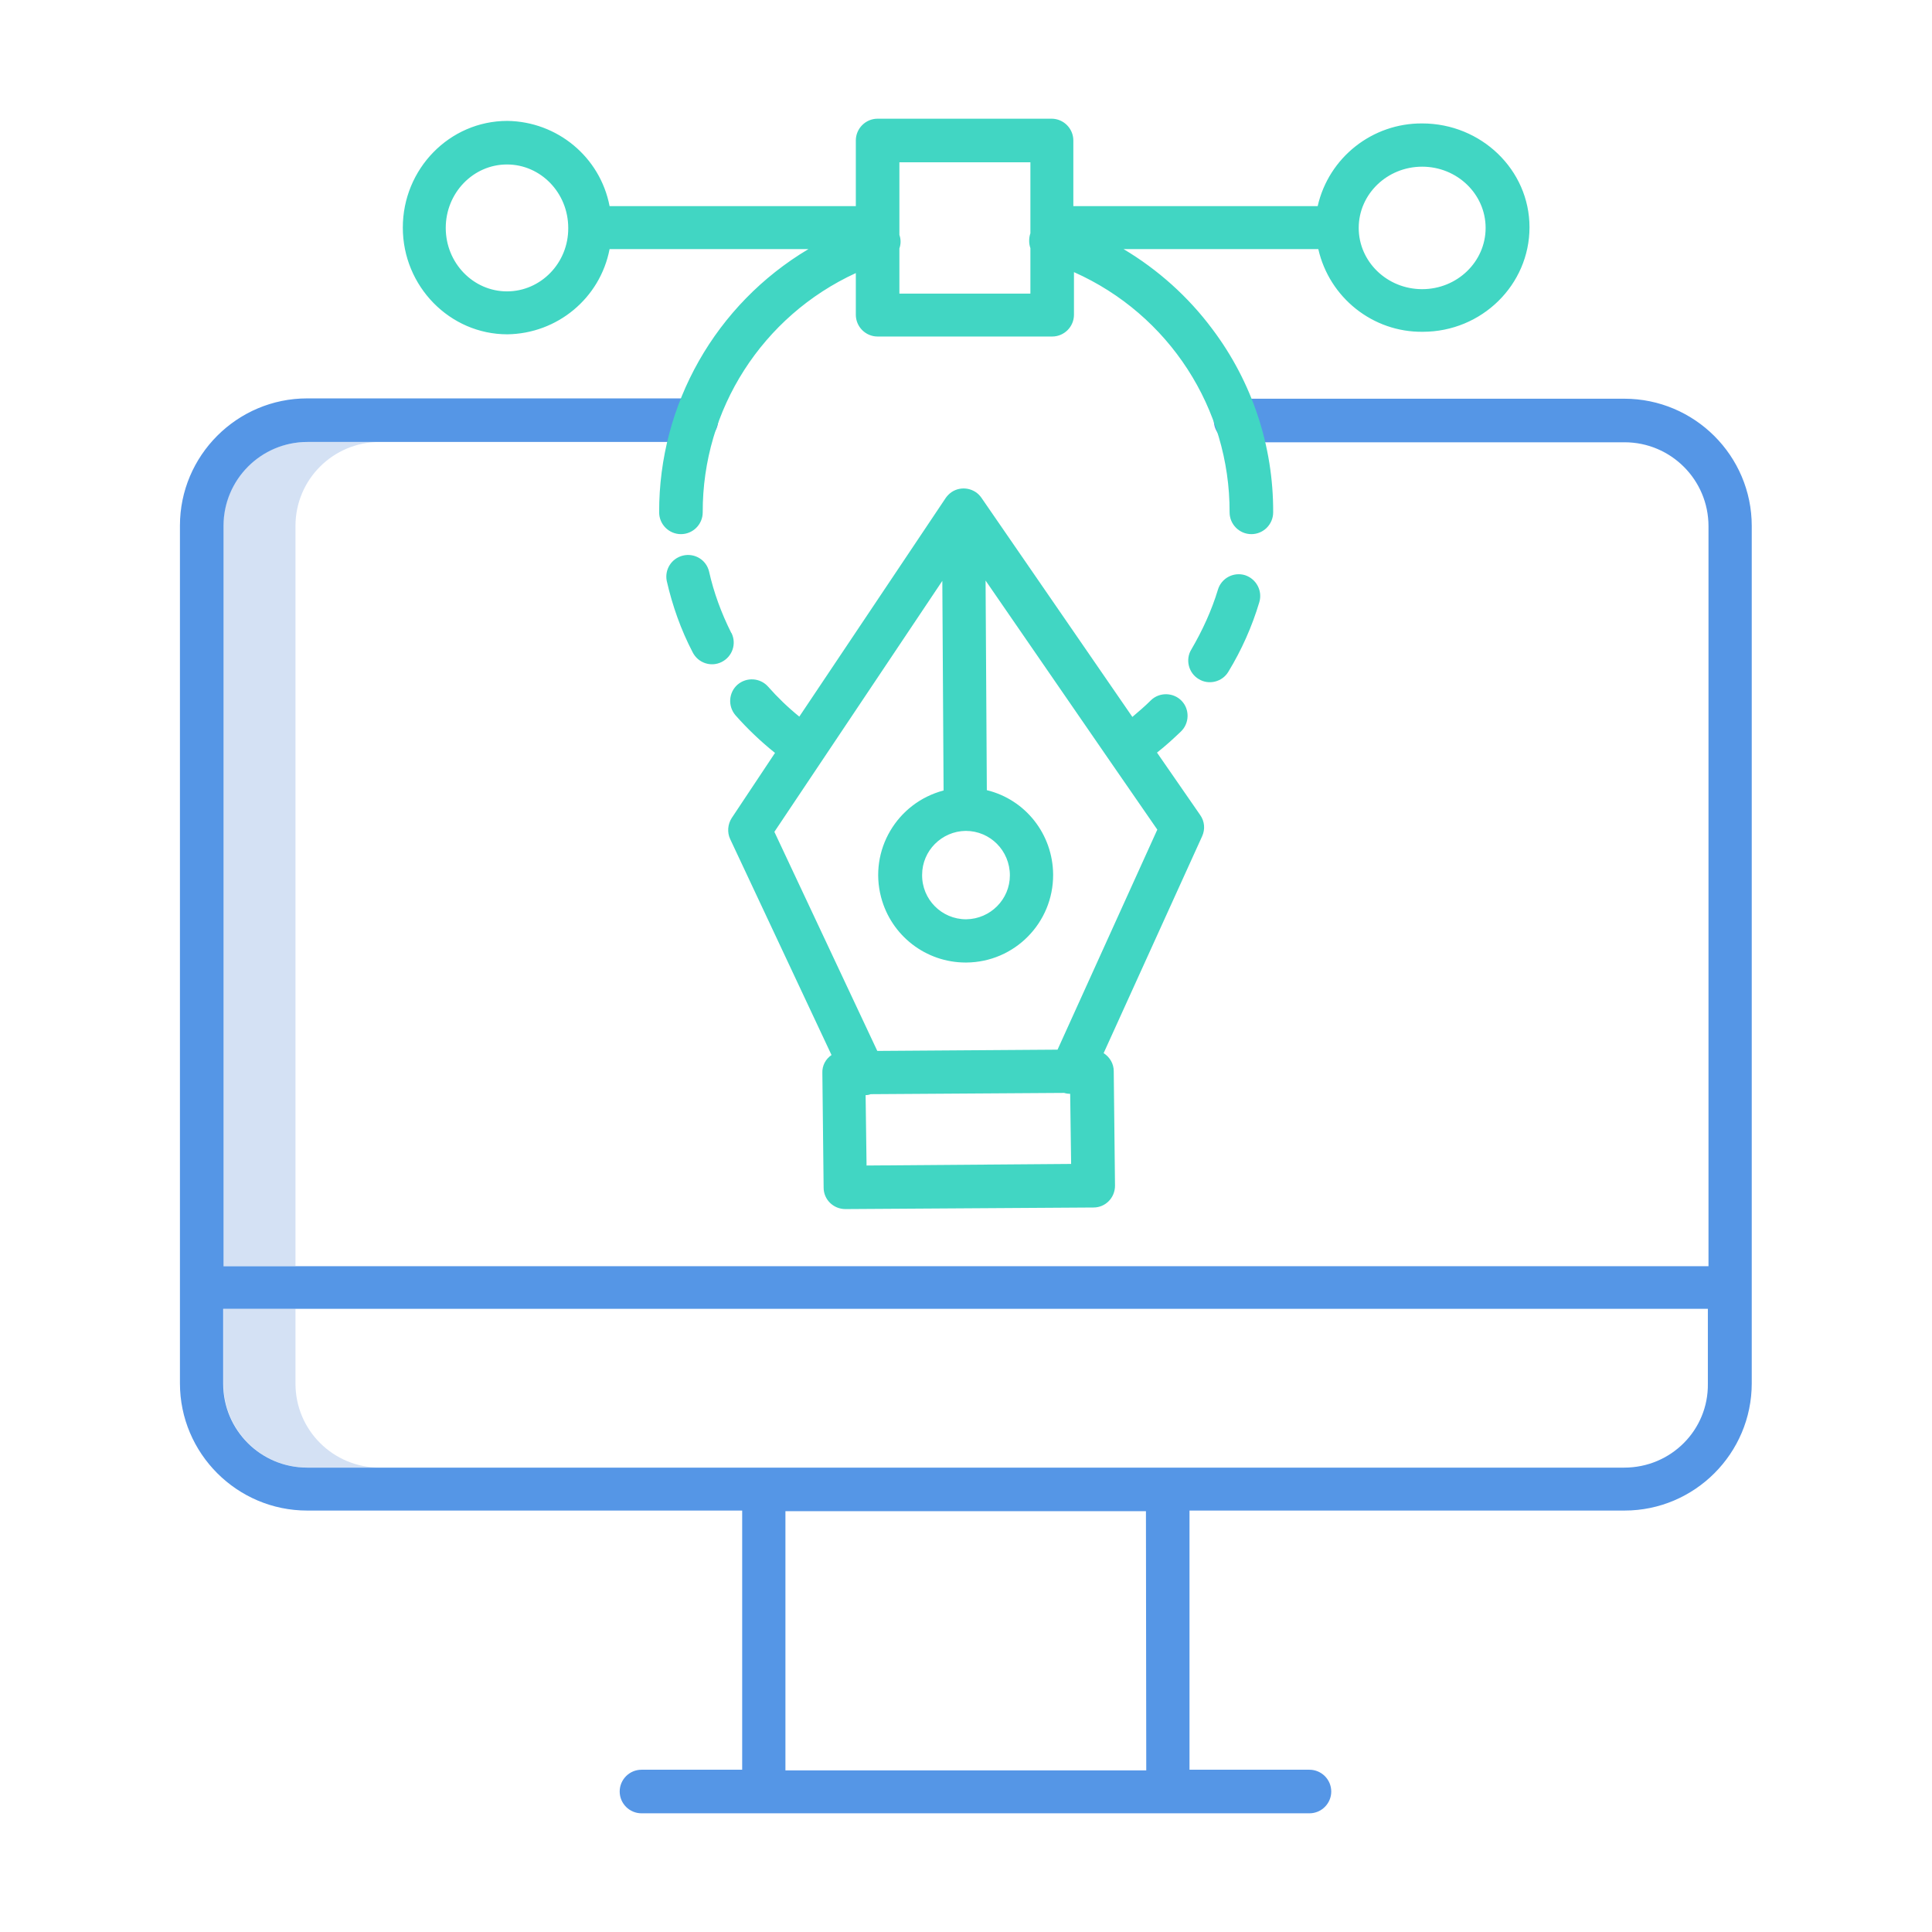
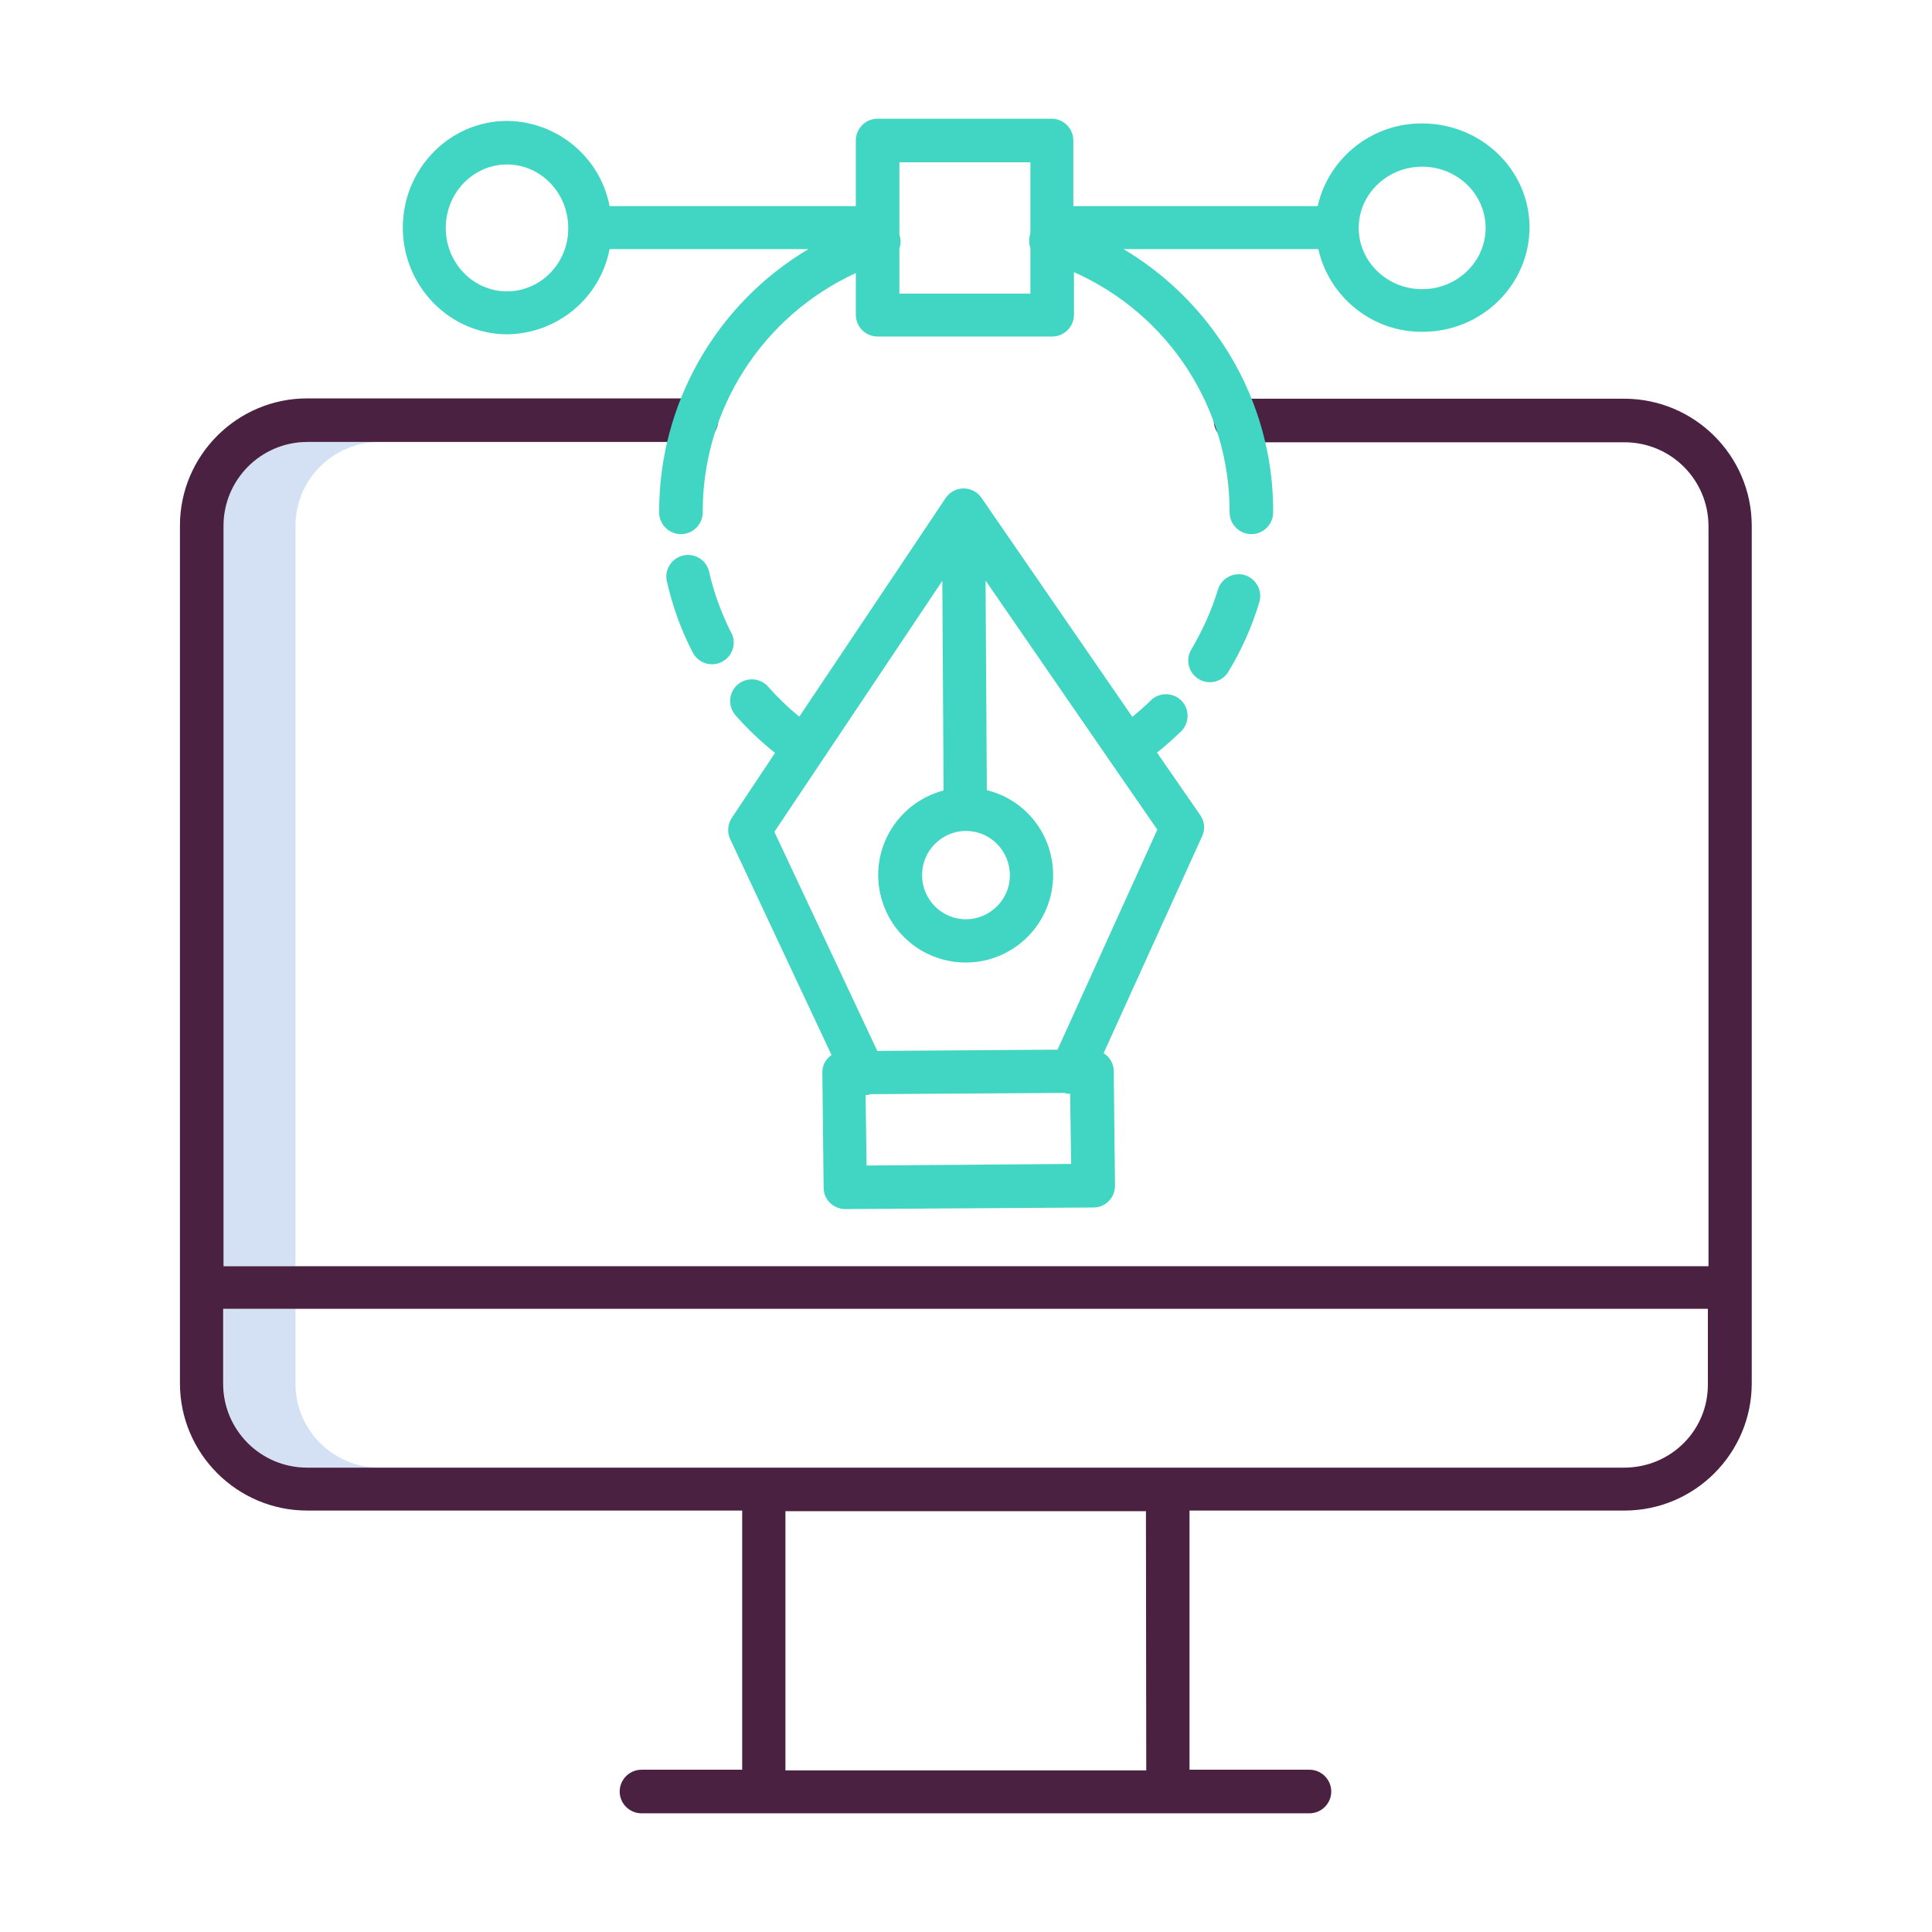
<svg xmlns="http://www.w3.org/2000/svg" version="1.1" id="Calque_1" x="0" y="0" viewBox="0 0 612 612" xml:space="preserve">
  <style>.st2{fill:#41d6c3}</style>
  <path d="M120.3 140h-23c-14.7 0-26.6 11.9-26.6 26.6V401h22.9V166.6c0-14.7 11.9-26.6 26.7-26.6zM93.6 438.3v-23.7H70.8v23.7c0 14.7 11.9 26.6 26.6 26.6h22.9c-14.8 0-26.7-11.9-26.7-26.6z" fill="#d4e1f4" />
-   <path d="M514.5 126.3H391.4c-3.8 0-6.9 3.1-6.9 6.9 0 3.8 3.1 6.9 6.9 6.9h123.2c14.7 0 26.6 11.9 26.6 26.6v234.4H70.8V166.6c0-14.7 11.9-26.6 26.6-26.6h123.2c3.8 0 6.9-3.1 6.9-6.9 0-3.8-3.1-6.9-6.9-6.9H97.3c-22.2 0-40.3 18.1-40.3 40.3v271.7c0 22.2 18.1 40.3 40.3 40.3h137.8v82.1h-31.9c-3.8 0-6.9 3.1-6.9 6.9s3.1 6.9 6.9 6.9h211.6c3.8 0 6.9-3.1 6.9-6.9s-3.1-6.9-6.9-6.9h-38v-82.1h137.8c22.2 0 40.3-18.1 40.3-40.3V166.6c0-22.2-18.1-40.3-40.4-40.3zM363.1 560.8H248.8v-82.1H363l.1 82.1zm151.4-95.9H97.3c-14.7 0-26.6-11.9-26.6-26.6v-23.7H541v23.7c.2 14.7-11.7 26.6-26.5 26.6z" fill="#5596e6" />
+   <path d="M514.5 126.3H391.4c-3.8 0-6.9 3.1-6.9 6.9 0 3.8 3.1 6.9 6.9 6.9h123.2c14.7 0 26.6 11.9 26.6 26.6v234.4H70.8V166.6c0-14.7 11.9-26.6 26.6-26.6h123.2c3.8 0 6.9-3.1 6.9-6.9 0-3.8-3.1-6.9-6.9-6.9H97.3c-22.2 0-40.3 18.1-40.3 40.3v271.7c0 22.2 18.1 40.3 40.3 40.3h137.8v82.1h-31.9c-3.8 0-6.9 3.1-6.9 6.9s3.1 6.9 6.9 6.9h211.6c3.8 0 6.9-3.1 6.9-6.9s-3.1-6.9-6.9-6.9h-38v-82.1h137.8c22.2 0 40.3-18.1 40.3-40.3V166.6c0-22.2-18.1-40.3-40.4-40.3zM363.1 560.8H248.8v-82.1H363l.1 82.1zm151.4-95.9H97.3c-14.7 0-26.6-11.9-26.6-26.6v-23.7H541v23.7c.2 14.7-11.7 26.6-26.5 26.6z" fill="#4B2142" />
  <path class="st2" d="M450.5 39.1c-15.8-.1-29.6 10.8-33.1 26.2H340V44.5c0-3.8-3.1-6.9-6.9-6.9H278c-3.8 0-6.9 3.1-6.9 6.9v20.8h-78c-3-15.6-16.6-26.8-32.4-27-18.3 0-33.1 15.2-33.1 33.8s14.9 33.8 33.1 33.8c15.8-.2 29.4-11.4 32.4-27h63c-29.4 17.5-47.4 49.2-47.3 83.4 0 3.8 3.1 6.9 6.9 6.9 3.8 0 6.9-3.1 6.9-6.9-.1-32.6 18.9-62.2 48.5-75.8v13.2c0 3.8 3.1 6.9 6.9 6.9h55.3c3.8 0 6.9-3.1 6.9-6.9V86.2c30.1 13.4 49.4 43.2 49.3 76.1 0 3.8 3.1 6.9 6.9 6.9s6.9-3.1 6.9-6.9c.1-21-6.7-41.4-19.3-58.1-7.6-10.2-17.2-18.8-28.1-25.3h61.7c3.5 15.4 17.3 26.4 33.1 26.2 18.7 0 33.8-14.9 33.8-33.1s-15.3-32.9-34-32.9zM160.6 92.3c-10.7 0-19.4-9-19.4-20.1s8.7-20.1 19.4-20.1 19.4 9 19.4 20.1c.1 11.1-8.7 20.1-19.4 20.1zm124.3.7V78.7c.5-1.4.5-2.9 0-4.3v-23h41.5v22.5c0 .1-.1.2-.1.3-.4 1.4-.4 3 .1 4.4V93h-41.5zm165.6-1.4c-11.1 0-20.1-8.7-20.1-19.4s9-19.4 20.1-19.4 20.1 8.7 20.1 19.4-9 19.4-20.1 19.4zM231.6 200.4c-3.1-6.2-5.5-12.7-7-19.4-.9-3.7-4.6-5.9-8.3-5-3.6.9-5.8 4.4-5.1 8 1.8 7.9 4.5 15.5 8.2 22.6 1.7 3.4 5.8 4.8 9.2 3.1 3.4-1.7 4.8-5.8 3.1-9.2.1 0-.1 0-.1-.1zm162.8-18.2c-3.6-1.1-7.5.9-8.6 4.6-2 6.6-4.9 12.9-8.4 18.9-2 3.2-.9 7.5 2.3 9.4 3.2 2 7.5.9 9.4-2.3 4.2-6.9 7.5-14.3 9.8-22 1.1-3.6-.9-7.4-4.5-8.6z" />
  <path class="st2" d="M366.5 238.4c2.7-2.1 5.2-4.4 7.6-6.7 2.7-2.6 2.8-7 .2-9.7-2.6-2.7-7-2.8-9.7-.2l-.1.1c-1.8 1.8-3.8 3.5-5.8 5.2l-47.8-69.4c-2.1-3.1-6.4-3.9-9.5-1.8-.7.5-1.3 1.1-1.8 1.8L253.2 227c-3.6-2.9-6.9-6.1-9.9-9.5-2.5-2.8-6.8-3.1-9.7-.6-2.8 2.5-3.1 6.8-.6 9.7 3.8 4.3 8 8.3 12.5 11.9l-13.7 20.6c-1.3 2-1.5 4.6-.5 6.7l32.1 68.4c-1.9 1.3-3 3.4-2.9 5.7l.4 36.3c0 3.8 3.1 6.8 6.9 6.8l78.6-.5c3.8 0 6.8-3.1 6.8-6.9l-.4-36.3c0-2.3-1.2-4.4-3.2-5.7l31.2-68.7c1-2.2.8-4.7-.6-6.7l-13.7-19.8zm-60.6 24.8c7.8 0 14 6.3 14 14.1 0 7.6-6.2 13.8-13.8 13.9h-.1c-7.7 0-14-6.3-13.9-14.1 0-7.6 6.2-13.8 13.8-13.9zm-31.4 106l-.3-22.3c.6 0 1.1-.1 1.6-.3l61.3-.4c.6.2 1.3.3 1.9.3l.3 22.2-64.8.5zm60.5-36.7l-57.1.4-32.6-69.4 53.2-79.5.4 66.4c-14.8 3.9-23.7 19-19.8 33.8 3.2 12.2 14.2 20.7 26.8 20.7h.2c15.3-.1 27.6-12.6 27.5-27.9-.1-12.7-8.7-23.7-21-26.7l-.4-66.4 39.2 56.9 15.2 22-31.6 69.7z" />
</svg>
